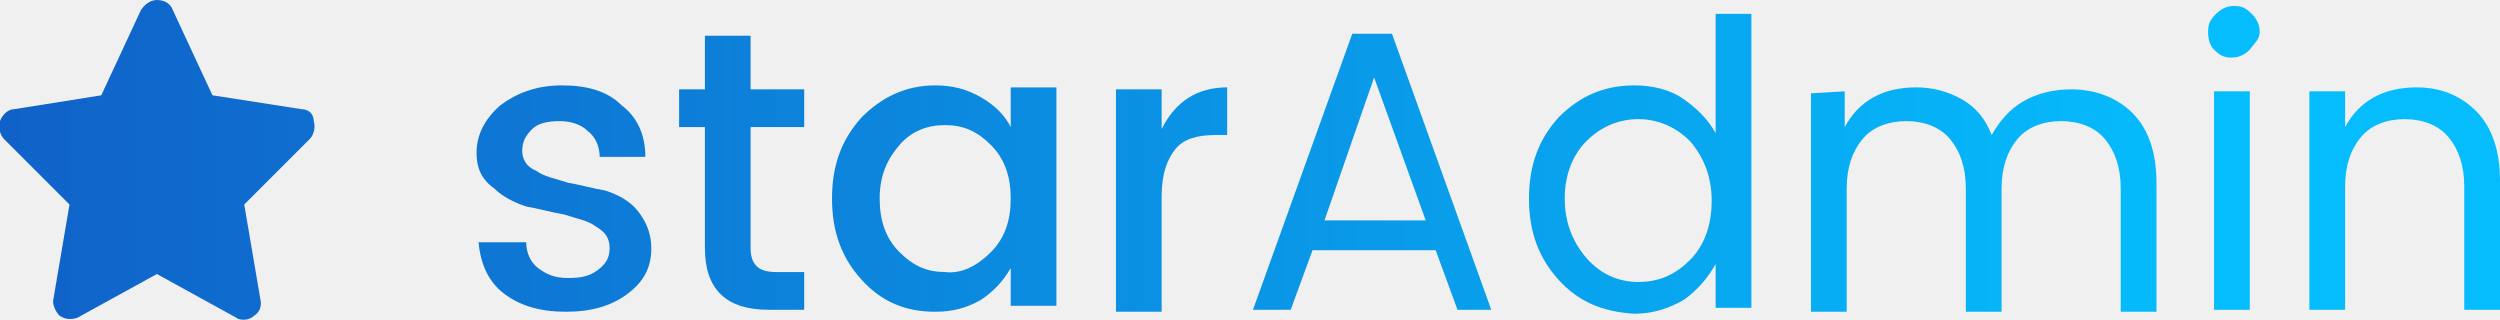
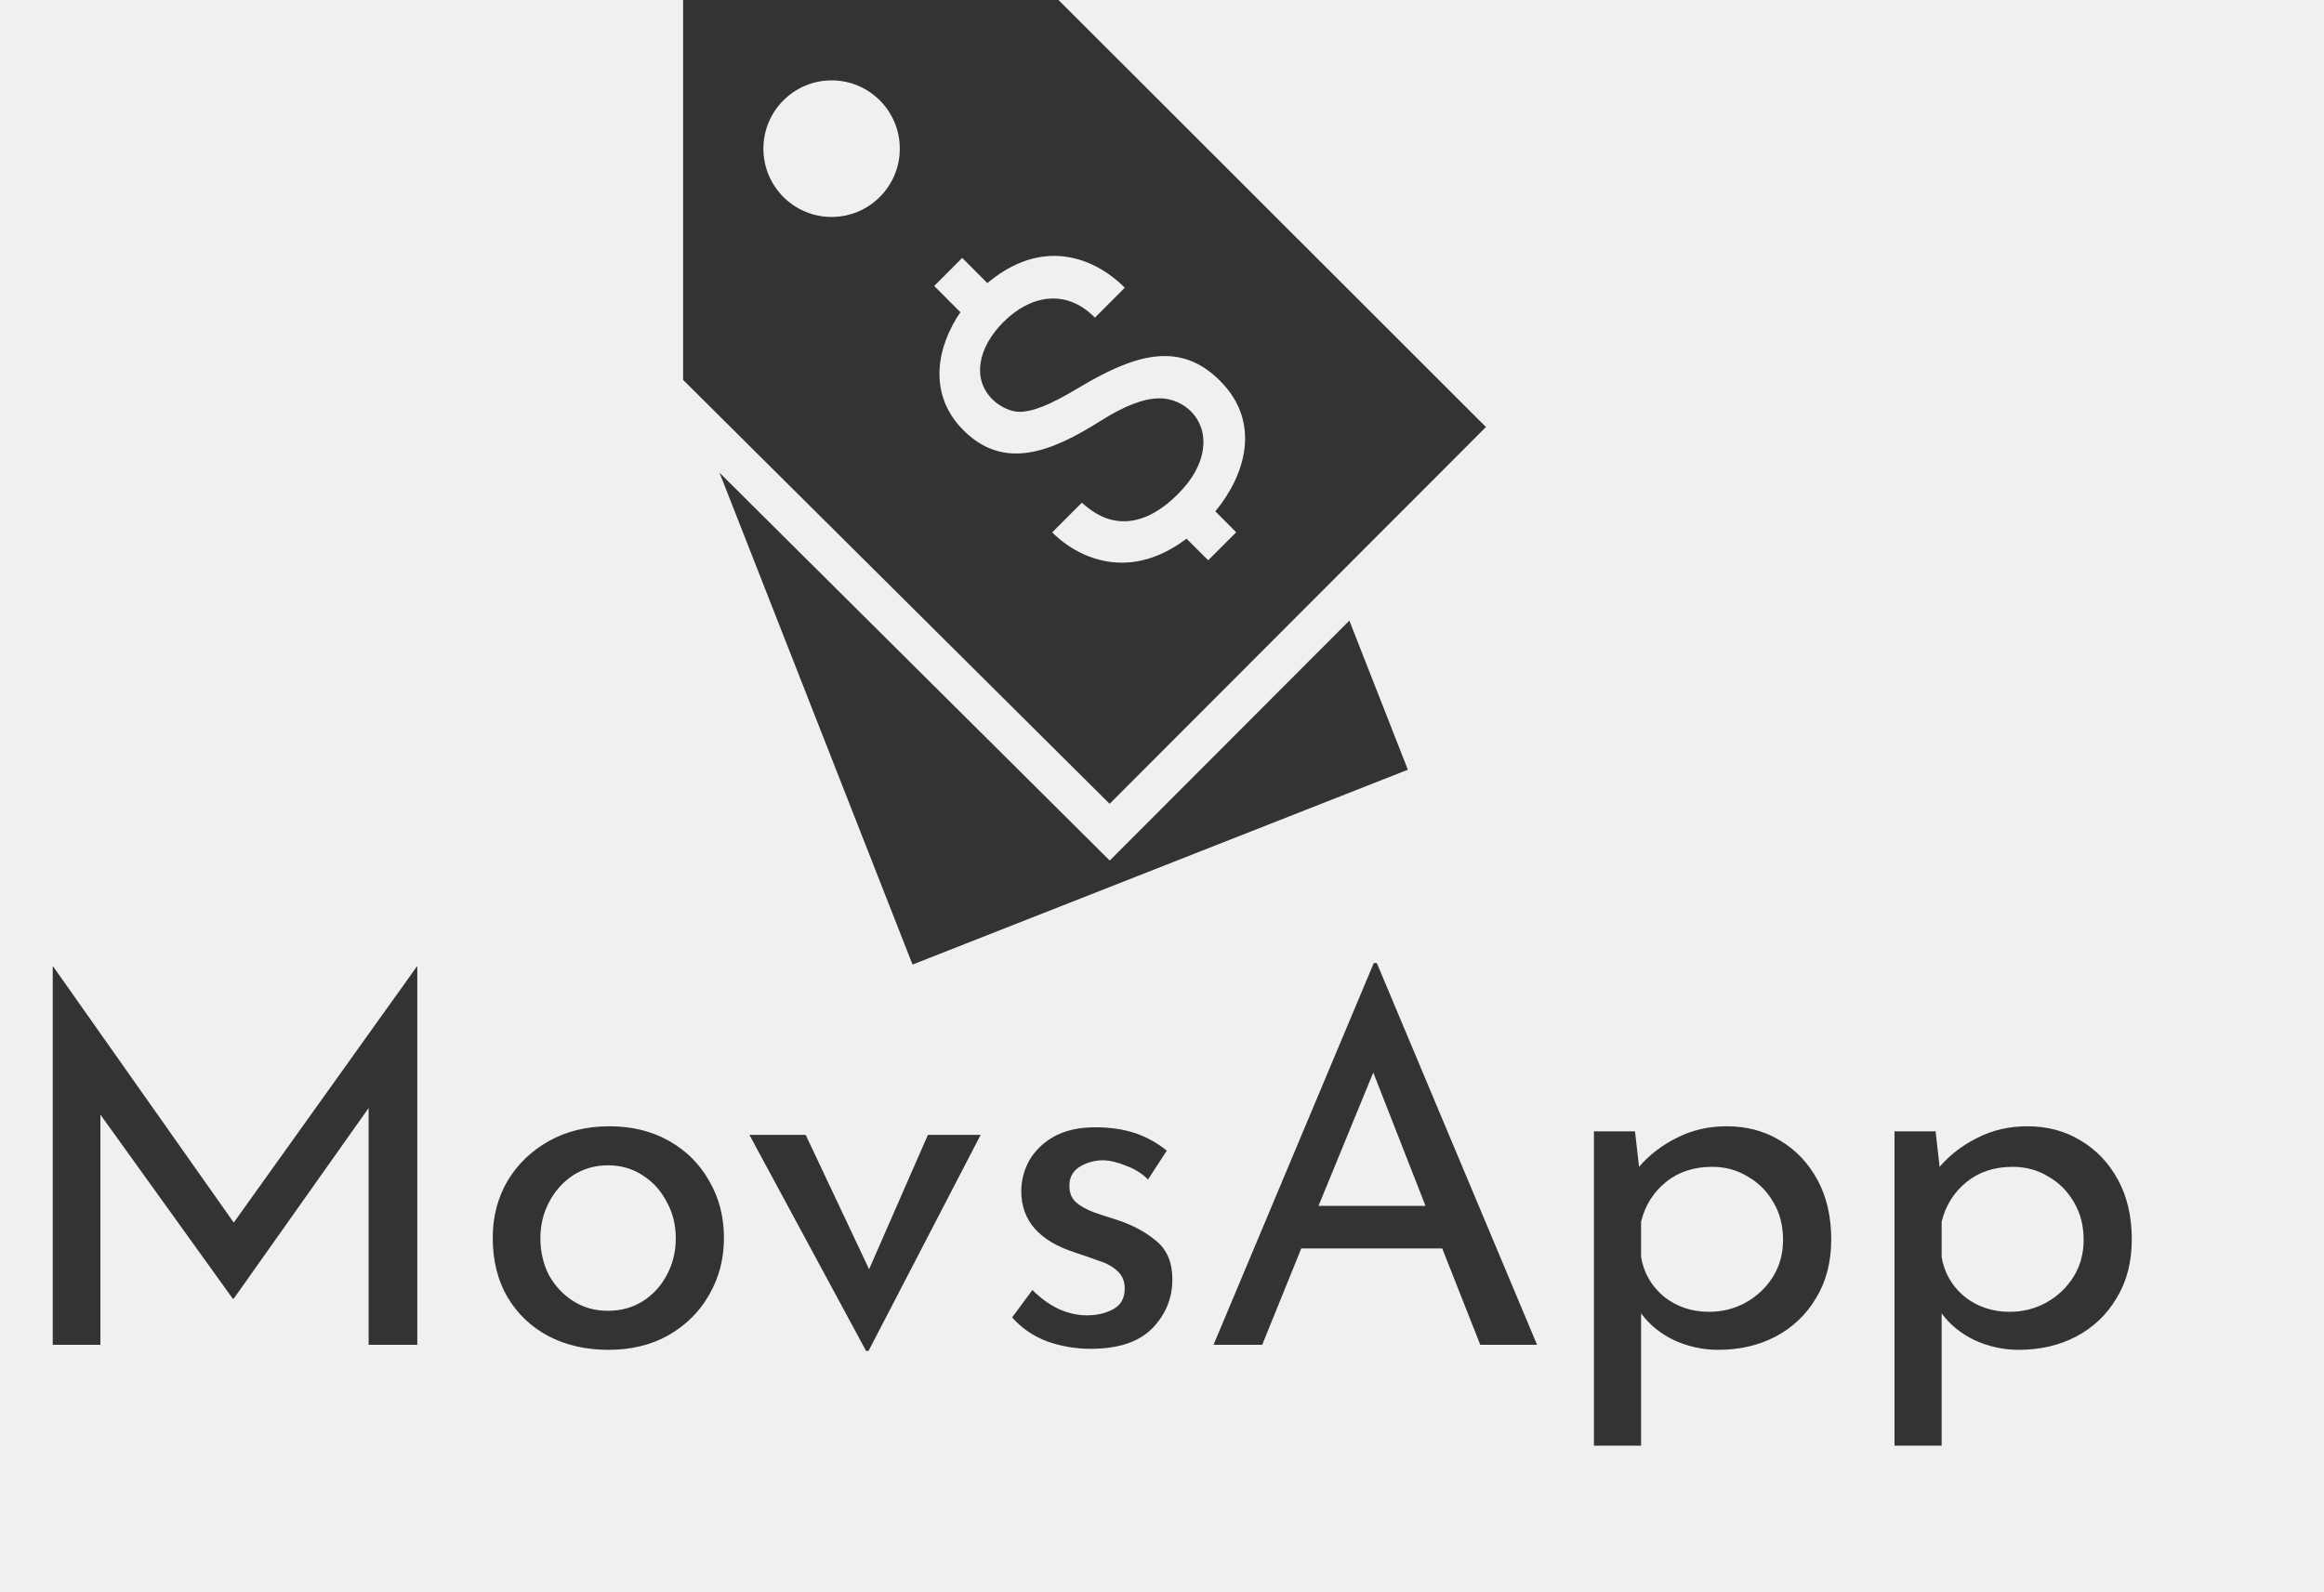
- <svg xmlns="http://www.w3.org/2000/svg" version="1.1" id="Layer_1" x="0px" y="0px" viewBox="0 0 125.9 16.1" style="enable-background:new 0 0 125.9 16.1;" xml:space="preserve">
-   <style type="text/css">
- 	.st0{fill:url(#SVGID_1_);}
- 	.st1{fill:url(#SVGID_2_);}
- 	.st2{fill:url(#SVGID_3_);}
- 	.st3{fill:url(#SVGID_4_);}
- 	.st4{fill:url(#SVGID_5_);}
- 	.st5{fill:url(#SVGID_6_);}
- 	.st6{fill:url(#SVGID_7_);}
- 	.st7{fill:url(#SVGID_8_);}
- 	.st8{fill:url(#SVGID_9_);}
- 	.st9{fill:url(#SVGID_10_);}
- 	.st10{fill:#FFFFFF;stroke:#000000;stroke-miterlimit:10;}
- </style>
-   <g>
-     <linearGradient id="SVGID_1_" gradientUnits="userSpaceOnUse" x1="-8.125" y1="1311.05" x2="111.751" y2="1311.05" gradientTransform="matrix(1 0 0 1 0 -1303)">
-       <stop offset="0" style="stop-color:#115BC4" />
-       <stop offset="1" style="stop-color:#05BDFD" />
-     </linearGradient>
-     <path class="st0" d="M15.2,5.5l-4.5-0.7l-2-4.3C8.6,0.2,8.3,0,7.9,0C7.6,0,7.3,0.2,7.1,0.5l-2,4.3L0.7,5.5C0.4,5.5,0.1,5.8,0,6.1   C-0.1,6.4,0,6.8,0.2,7l3.3,3.3L2.7,15c-0.1,0.3,0.1,0.7,0.3,0.9c0.3,0.2,0.6,0.2,0.9,0.1l4-2.2l4,2.2c0.1,0.1,0.3,0.1,0.4,0.1   c0.2,0,0.4-0.1,0.5-0.2c0.3-0.2,0.4-0.5,0.3-0.9l-0.8-4.7L15.6,7c0.2-0.2,0.3-0.6,0.2-0.9C15.8,5.7,15.5,5.5,15.2,5.5z" />
-   </g>
-   <g>
-     <linearGradient id="SVGID_2_" gradientUnits="userSpaceOnUse" x1="-8.125" y1="10" x2="111.751" y2="10">
-       <stop offset="0" style="stop-color:#115BC4" />
-       <stop offset="1" style="stop-color:#05BDFD" />
-     </linearGradient>
-     <path class="st1" d="M24,7.7c0-0.9,0.4-1.7,1.2-2.4c0.8-0.6,1.8-1,3.1-1s2.3,0.3,3,1c0.8,0.6,1.2,1.5,1.2,2.6h-2.3   c0-0.5-0.2-1-0.6-1.3c-0.3-0.3-0.8-0.5-1.4-0.5s-1.1,0.1-1.4,0.4s-0.5,0.6-0.5,1.1c0,0.4,0.2,0.8,0.7,1c0.4,0.3,1,0.4,1.6,0.6   c0.6,0.1,1.3,0.3,1.9,0.4c0.6,0.2,1.2,0.5,1.6,1c0.4,0.5,0.7,1.1,0.7,1.9c0,1-0.4,1.7-1.2,2.3s-1.8,0.9-3.1,0.9s-2.3-0.3-3.1-0.9   c-0.8-0.6-1.2-1.5-1.3-2.6h2.4c0,0.5,0.2,1,0.6,1.3s0.8,0.5,1.5,0.5s1.1-0.1,1.5-0.4c0.4-0.3,0.6-0.6,0.6-1.1s-0.2-0.8-0.7-1.1   c-0.4-0.3-1-0.4-1.6-0.6c-0.6-0.1-1.3-0.3-1.9-0.4c-0.6-0.2-1.2-0.5-1.6-0.9C24.2,9,24,8.4,24,7.7z" />
-     <linearGradient id="SVGID_3_" gradientUnits="userSpaceOnUse" x1="-8.125" y1="8.7" x2="111.751" y2="8.7">
-       <stop offset="0" style="stop-color:#115BC4" />
-       <stop offset="1" style="stop-color:#05BDFD" />
-     </linearGradient>
-     <path class="st2" d="M40.5,6.4h-2.7v6.1c0,0.4,0.1,0.7,0.3,0.9s0.5,0.3,1,0.3h1.4v1.9h-1.8c-2.1,0-3.2-1-3.2-3.1V6.4h-1.3V4.5h1.3   V1.8h2.3v2.7h2.7V6.4z" />
-     <linearGradient id="SVGID_4_" gradientUnits="userSpaceOnUse" x1="-8.125" y1="10" x2="111.751" y2="10">
-       <stop offset="0" style="stop-color:#115BC4" />
-       <stop offset="1" style="stop-color:#05BDFD" />
-     </linearGradient>
-     <path class="st3" d="M43.4,14.1c-1-1.1-1.5-2.4-1.5-4.1s0.5-3,1.5-4.1c1-1,2.2-1.6,3.7-1.6c0.9,0,1.6,0.2,2.3,0.6s1.2,0.9,1.5,1.5   v-2h2.3v11h-2.3v-1.9c-0.4,0.7-0.9,1.2-1.5,1.6c-0.7,0.4-1.4,0.6-2.3,0.6C45.6,15.7,44.4,15.2,43.4,14.1z M49.9,12.7   c0.7-0.7,1-1.6,1-2.7s-0.3-2-1-2.7s-1.4-1-2.3-1s-1.7,0.3-2.3,1s-1,1.5-1,2.7c0,1.1,0.3,2,1,2.7s1.4,1,2.3,1   C48.4,13.8,49.2,13.4,49.9,12.7z" />
-     <linearGradient id="SVGID_5_" gradientUnits="userSpaceOnUse" x1="-8.125" y1="10.05" x2="111.751" y2="10.05">
-       <stop offset="0" style="stop-color:#115BC4" />
-       <stop offset="1" style="stop-color:#05BDFD" />
-     </linearGradient>
-     <path class="st4" d="M58.5,4.5v2c0.7-1.4,1.8-2.1,3.3-2.1v2.4h-0.6c-0.9,0-1.6,0.2-2,0.7s-0.7,1.2-0.7,2.4v5.8h-2.3V4.5H58.5z" />
-     <linearGradient id="SVGID_6_" gradientUnits="userSpaceOnUse" x1="-8.125" y1="8.65" x2="111.751" y2="8.65">
-       <stop offset="0" style="stop-color:#115BC4" />
-       <stop offset="1" style="stop-color:#05BDFD" />
-     </linearGradient>
-     <path class="st5" d="M73.4,15.6l-1.1-3h-6.2l-1.1,3h-1.9l5-13.9h2l5,13.9H73.4z M66.7,11.1h5.1l-2.6-7.2L66.7,11.1z" />
-     <linearGradient id="SVGID_7_" gradientUnits="userSpaceOnUse" x1="-8.125" y1="8.25" x2="111.751" y2="8.25">
-       <stop offset="0" style="stop-color:#115BC4" />
-       <stop offset="1" style="stop-color:#05BDFD" />
-     </linearGradient>
-     <path class="st6" d="M78.5,14.1C77.5,13,77,11.7,77,10s0.5-3,1.5-4.1c1-1,2.2-1.6,3.8-1.6c0.9,0,1.8,0.2,2.5,0.7s1.2,1,1.6,1.7v-6   h1.8v14.8h-1.8v-2.2c-0.4,0.7-0.9,1.3-1.6,1.8c-0.7,0.4-1.5,0.7-2.5,0.7C80.7,15.7,79.5,15.2,78.5,14.1z M85.1,13.1   c0.7-0.7,1.1-1.7,1.1-3c0-1.2-0.4-2.2-1.1-3C84.4,6.4,83.5,6,82.5,6s-1.9,0.4-2.6,1.1s-1.1,1.7-1.1,2.9s0.4,2.2,1.1,3   s1.6,1.2,2.6,1.2C83.6,14.2,84.4,13.8,85.1,13.1z" />
-     <linearGradient id="SVGID_8_" gradientUnits="userSpaceOnUse" x1="-8.125" y1="10.05" x2="111.751" y2="10.05">
-       <stop offset="0" style="stop-color:#115BC4" />
-       <stop offset="1" style="stop-color:#05BDFD" />
-     </linearGradient>
-     <path class="st7" d="M92.9,4.6v1.8c0.7-1.3,1.9-2,3.6-2c0.8,0,1.6,0.2,2.3,0.6c0.7,0.4,1.2,1,1.5,1.8c0.4-0.7,0.9-1.3,1.6-1.7   c0.7-0.4,1.5-0.6,2.4-0.6c1.2,0,2.3,0.4,3.1,1.2c0.8,0.8,1.2,2,1.2,3.5v6.5h-1.8V9.5c0-1.1-0.3-1.9-0.8-2.5s-1.3-0.9-2.2-0.9   s-1.7,0.3-2.2,0.9s-0.8,1.4-0.8,2.5v6.2H99V9.5c0-1.1-0.3-1.9-0.8-2.5S96.9,6.1,96,6.1S94.3,6.4,93.8,7S93,8.4,93,9.5v6.2h-1.8v-11   L92.9,4.6L92.9,4.6z" />
-     <linearGradient id="SVGID_9_" gradientUnits="userSpaceOnUse" x1="-8.125" y1="7.95" x2="111.751" y2="7.95">
-       <stop offset="0" style="stop-color:#115BC4" />
-       <stop offset="1" style="stop-color:#05BDFD" />
-     </linearGradient>
-     <path class="st8" d="M113.3,2.5c-0.2,0.2-0.5,0.4-0.9,0.4s-0.6-0.1-0.9-0.4c-0.2-0.2-0.3-0.5-0.3-0.9s0.1-0.6,0.4-0.9   c0.2-0.2,0.5-0.4,0.9-0.4s0.6,0.1,0.9,0.4c0.2,0.2,0.4,0.5,0.4,0.9S113.5,2.2,113.3,2.5z M111.5,15.6v-11h1.8v11H111.5z" />
-     <linearGradient id="SVGID_10_" gradientUnits="userSpaceOnUse" x1="-8.125" y1="10" x2="111.751" y2="10">
-       <stop offset="0" style="stop-color:#115BC4" />
-       <stop offset="1" style="stop-color:#05BDFD" />
-     </linearGradient>
-     <path class="st9" d="M118.1,4.6v1.8c0.7-1.3,1.9-2,3.6-2c1.2,0,2.2,0.4,3,1.2s1.2,2,1.2,3.5v6.5h-1.8V9.4c0-1.1-0.3-1.9-0.8-2.5   S122,6,121.1,6s-1.7,0.3-2.2,0.9s-0.8,1.4-0.8,2.5v6.2h-1.8v-11C116.3,4.6,118.1,4.6,118.1,4.6z" />
-   </g>
-   <polygon class="st10" points="25.1,-43.6 25.1,-43.6 25.1,-43.6 25.1,-43.6 " />
+ <svg xmlns="http://www.w3.org/2000/svg" width="330" height="226" viewBox="0 0 330 226" fill="none">
+   <path d="M7.488 191V137.288H7.56L33.192 173.648L59.184 137.288H59.256V191H52.344V157.376L33.192 184.448H33.048L14.256 158.312V191H7.488ZM69.967 175.808C69.967 172.832 70.663 170.144 72.055 167.744C73.495 165.344 75.463 163.448 77.959 162.056C80.455 160.664 83.311 159.968 86.527 159.968C89.743 159.968 92.575 160.664 95.023 162.056C97.471 163.448 99.367 165.344 100.711 167.744C102.103 170.144 102.799 172.832 102.799 175.808C102.799 178.784 102.103 181.472 100.711 183.872C99.367 186.272 97.447 188.192 94.951 189.632C92.503 191.024 89.647 191.72 86.383 191.72C83.215 191.72 80.383 191.072 77.887 189.776C75.439 188.48 73.495 186.632 72.055 184.232C70.663 181.832 69.967 179.024 69.967 175.808ZM76.735 175.88C76.735 177.8 77.143 179.552 77.959 181.136C78.823 182.672 79.975 183.896 81.415 184.808C82.855 185.72 84.487 186.176 86.311 186.176C88.183 186.176 89.839 185.72 91.279 184.808C92.719 183.896 93.847 182.672 94.663 181.136C95.527 179.552 95.959 177.8 95.959 175.88C95.959 173.96 95.527 172.232 94.663 170.696C93.847 169.112 92.719 167.864 91.279 166.952C89.839 165.992 88.183 165.512 86.311 165.512C84.487 165.512 82.831 165.992 81.343 166.952C79.903 167.912 78.775 169.184 77.959 170.768C77.143 172.304 76.735 174.008 76.735 175.88ZM122.975 191.864L106.415 161.192H114.407L123.407 180.272L131.759 161.192H139.247L123.335 191.864H122.975ZM154.881 191.576C152.721 191.576 150.633 191.216 148.617 190.496C146.649 189.728 145.017 188.6 143.721 187.112L146.601 183.224C147.801 184.424 149.073 185.336 150.417 185.96C151.761 186.536 153.057 186.824 154.305 186.824C155.745 186.824 156.993 186.536 158.049 185.96C159.153 185.384 159.705 184.4 159.705 183.008C159.705 181.952 159.345 181.112 158.625 180.488C157.953 179.864 157.065 179.384 155.961 179.048C154.905 178.664 153.801 178.28 152.649 177.896C147.561 176.264 145.017 173.36 145.017 169.184C145.017 167.648 145.401 166.184 146.169 164.792C146.985 163.4 148.161 162.272 149.697 161.408C151.281 160.544 153.225 160.112 155.529 160.112C157.593 160.112 159.441 160.376 161.073 160.904C162.705 161.432 164.241 162.272 165.681 163.424L163.017 167.528C162.153 166.664 161.121 166.016 159.921 165.584C158.769 165.104 157.713 164.84 156.753 164.792C155.457 164.792 154.305 165.104 153.297 165.728C152.337 166.352 151.857 167.216 151.857 168.32C151.809 169.328 152.121 170.144 152.793 170.768C153.465 171.344 154.329 171.824 155.385 172.208C156.489 172.592 157.593 172.952 158.697 173.288C160.857 174.008 162.681 174.992 164.169 176.24C165.705 177.488 166.473 179.312 166.473 181.712C166.473 184.4 165.513 186.728 163.593 188.696C161.673 190.616 158.769 191.576 154.881 191.576ZM172.32 191L195.072 136.784H195.504L218.256 191H210.192L204.792 177.32H184.776L179.232 191H172.32ZM187.224 171.272H202.416L195 152.336L187.224 171.272ZM243.972 191.72C241.812 191.72 239.724 191.264 237.708 190.352C235.74 189.392 234.18 188.12 233.028 186.536V205.328H226.332V160.688H232.164L232.74 165.728C234.18 164.048 235.956 162.68 238.068 161.624C240.228 160.52 242.604 159.968 245.196 159.968C248.028 159.968 250.548 160.64 252.756 161.984C255.012 163.328 256.788 165.2 258.084 167.6C259.38 170 260.028 172.808 260.028 176.024C260.028 179.24 259.308 182.024 257.868 184.376C256.476 186.728 254.556 188.552 252.108 189.848C249.708 191.096 246.996 191.72 243.972 191.72ZM242.676 186.32C244.548 186.32 246.276 185.888 247.86 185.024C249.492 184.112 250.788 182.888 251.748 181.352C252.708 179.816 253.188 178.064 253.188 176.096C253.188 174.08 252.732 172.304 251.82 170.768C250.908 169.184 249.684 167.96 248.148 167.096C246.66 166.184 244.98 165.728 243.108 165.728C240.516 165.728 238.332 166.448 236.556 167.888C234.78 169.328 233.604 171.2 233.028 173.504V178.544C233.412 180.8 234.492 182.672 236.268 184.16C238.092 185.6 240.228 186.32 242.676 186.32ZM286.652 191.72C284.492 191.72 282.404 191.264 280.388 190.352C278.42 189.392 276.86 188.12 275.708 186.536V205.328H269.012V160.688H274.844L275.42 165.728C276.86 164.048 278.636 162.68 280.748 161.624C282.908 160.52 285.284 159.968 287.876 159.968C290.708 159.968 293.228 160.64 295.436 161.984C297.692 163.328 299.468 165.2 300.764 167.6C302.06 170 302.708 172.808 302.708 176.024C302.708 179.24 301.988 182.024 300.548 184.376C299.156 186.728 297.236 188.552 294.788 189.848C292.388 191.096 289.676 191.72 286.652 191.72ZM285.356 186.32C287.228 186.32 288.956 185.888 290.54 185.024C292.172 184.112 293.468 182.888 294.428 181.352C295.388 179.816 295.868 178.064 295.868 176.096C295.868 174.08 295.412 172.304 294.5 170.768C293.588 169.184 292.364 167.96 290.828 167.096C289.34 166.184 287.66 165.728 285.788 165.728C283.196 165.728 281.012 166.448 279.236 167.888C277.46 169.328 276.284 171.2 275.708 173.504V178.544C276.092 180.8 277.172 182.672 278.948 184.16C280.772 185.6 282.908 186.32 285.356 186.32Z" fill="#333333" />
+   <path fill-rule="evenodd" clip-rule="evenodd" d="M157.58 122.227L191.603 88.148L199.913 109.326L129.576 137L102.17 67.141L157.58 122.227ZM150.306 0H97V53.961L157.562 114.167L211 60.651L150.306 0ZM173.249 54.092C170.883 51.723 168.318 50.57 165.394 50.57C162.1 50.57 158.4 51.946 153.02 55.16C149.132 57.5 146.647 58.493 144.72 58.493C142.663 58.493 138.547 56.164 139.243 51.541C139.539 49.571 140.668 47.562 142.503 45.718C146.219 42.002 151.304 40.877 155.476 45.113L159.717 40.866C157.004 38.149 153.47 36.345 149.679 36.345C146.453 36.345 143.267 37.641 140.2 40.209L136.632 36.63L132.653 40.62L136.376 44.342C133.132 49.057 131.576 55.879 136.809 61.113C142.571 66.885 149.28 64.202 156.263 59.789C159.683 57.626 162.436 56.575 164.67 56.575C168.028 56.575 171.396 59.418 170.815 63.756C170.519 65.96 169.333 68.112 167.275 70.161C164.705 72.736 162.122 74.037 159.597 74.037C157.215 74.037 155.339 72.941 153.618 71.4L149.406 75.618C152.045 78.233 155.573 79.917 159.295 79.917C162.396 79.917 165.491 78.769 168.484 76.509L171.562 79.58L175.535 75.601L172.571 72.627C176.806 67.513 179.165 60.017 173.249 54.092ZM118.084 11.417C123.431 11.417 127.769 15.761 127.769 21.115C127.769 26.47 123.431 30.814 118.084 30.814C112.738 30.814 108.4 26.47 108.4 21.115C108.4 15.761 112.738 11.417 118.084 11.417Z" fill="#333333" />
</svg>
